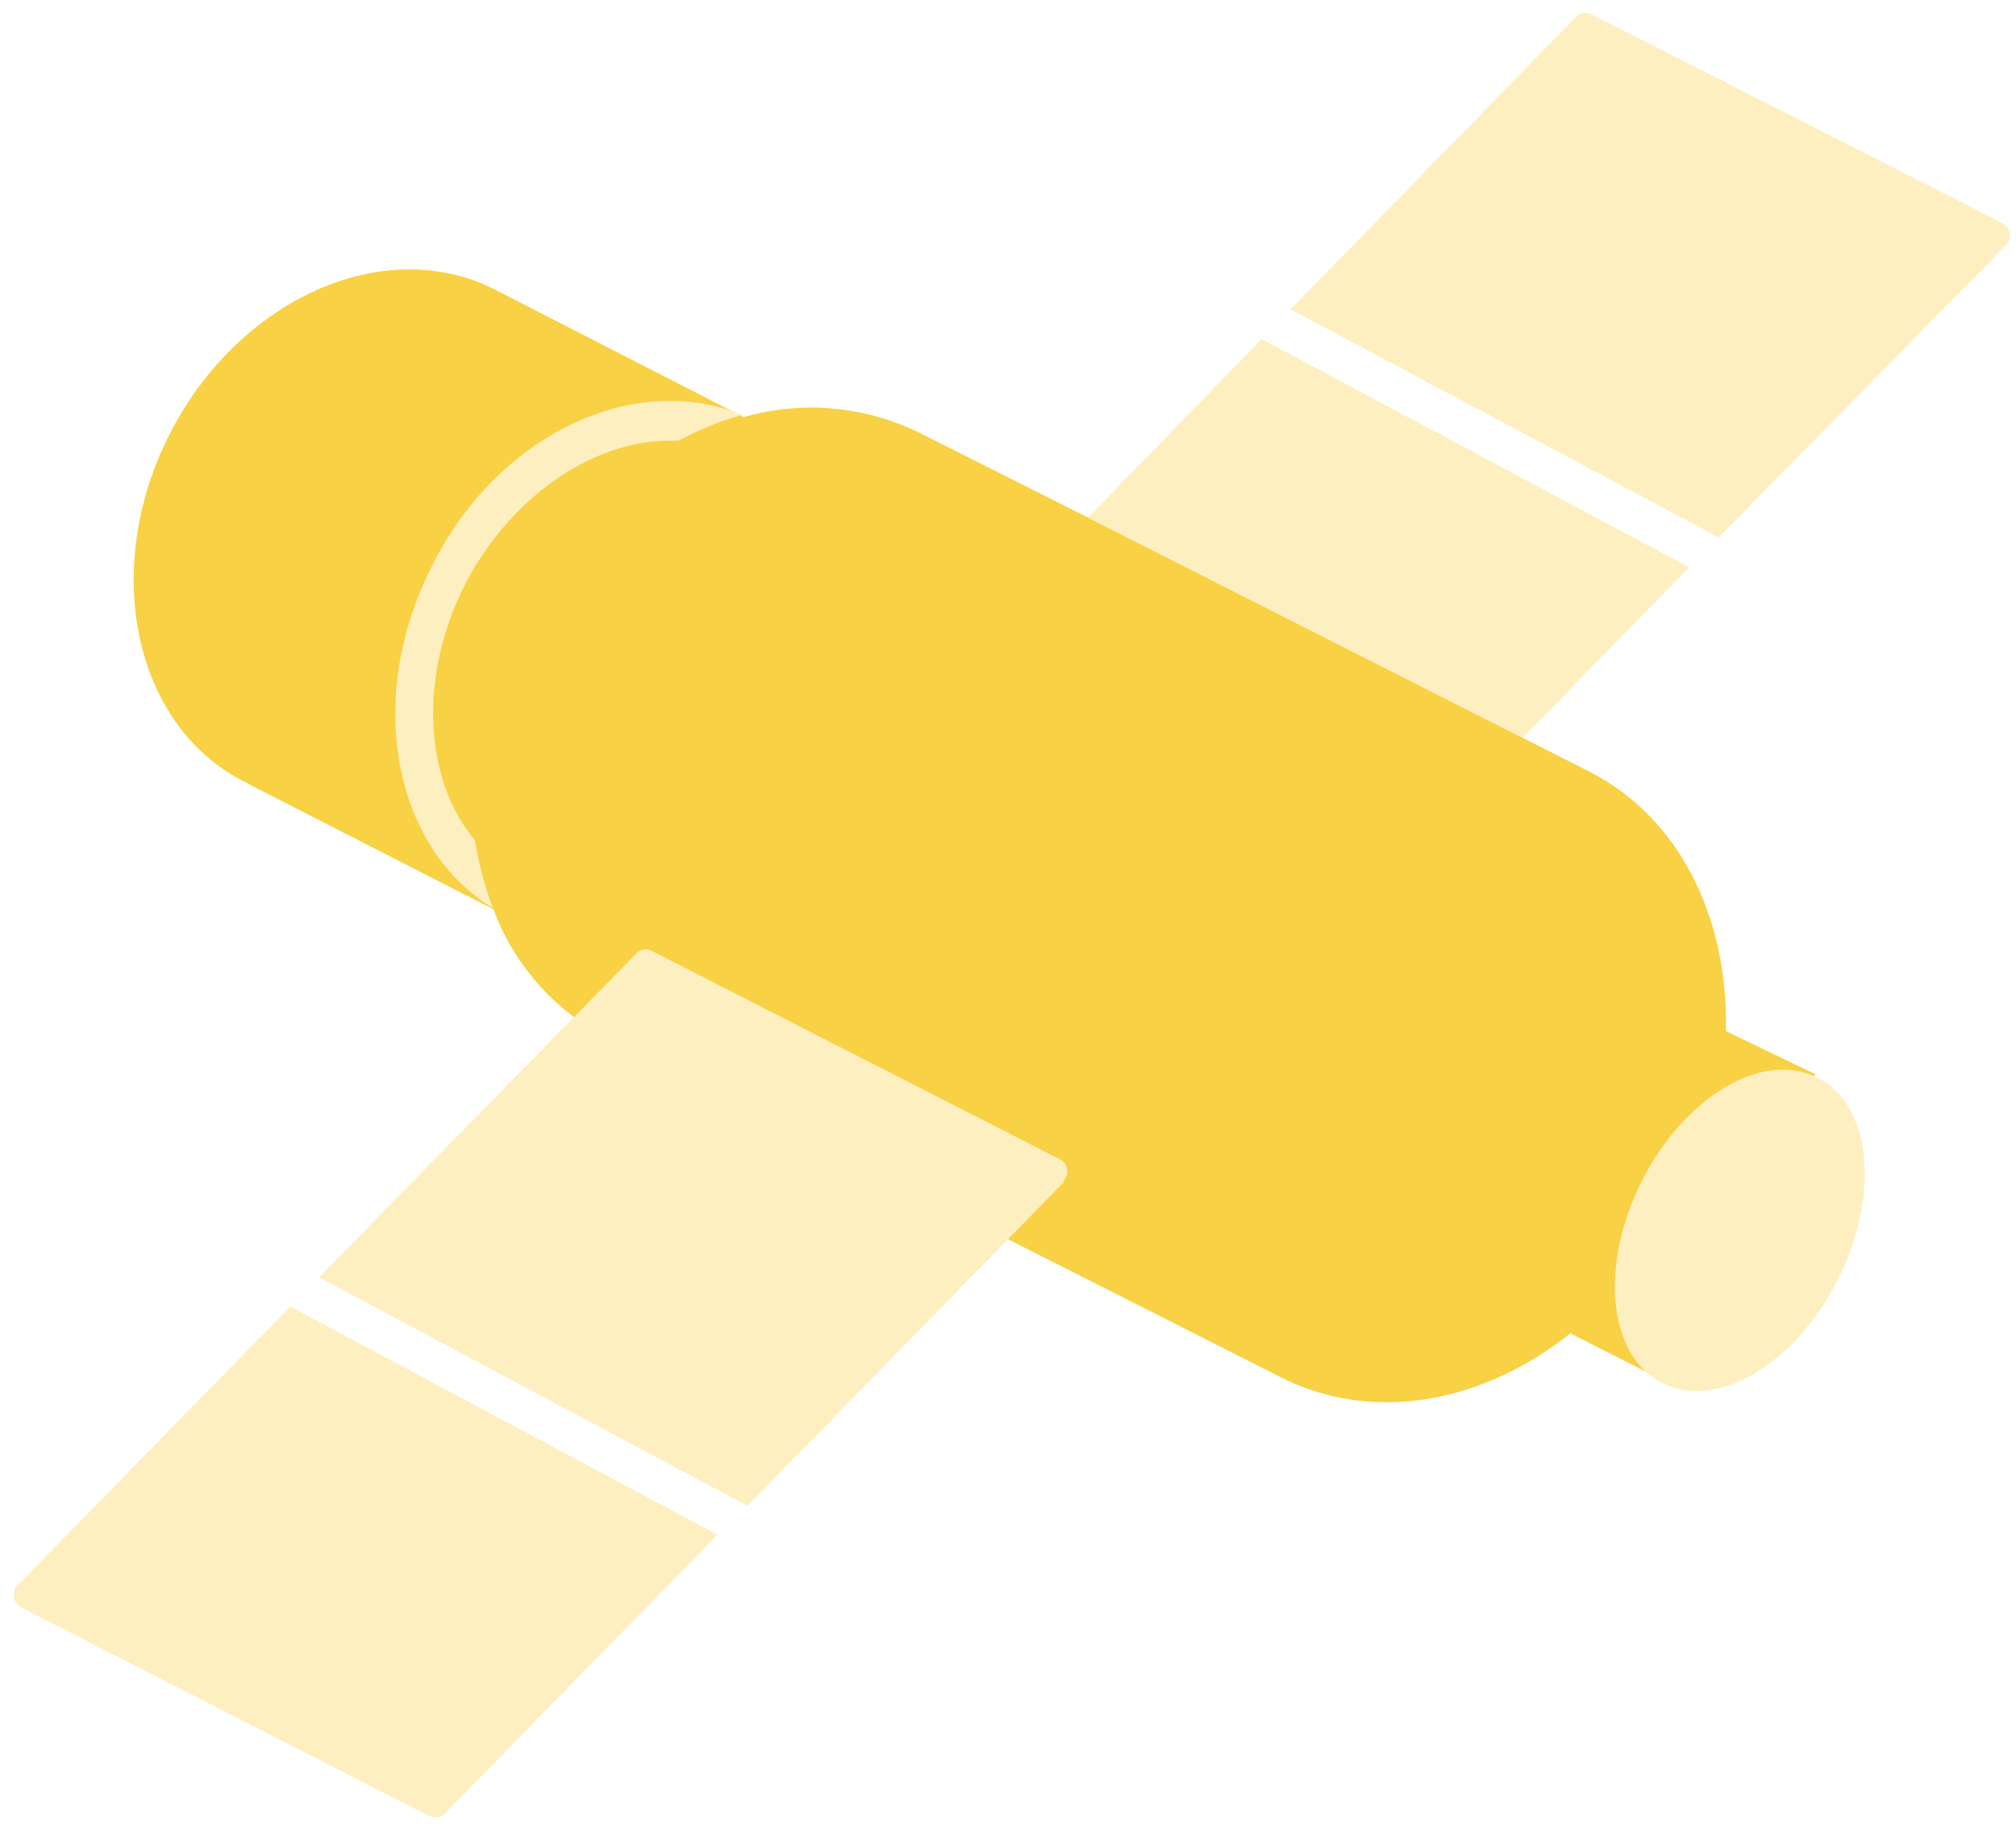
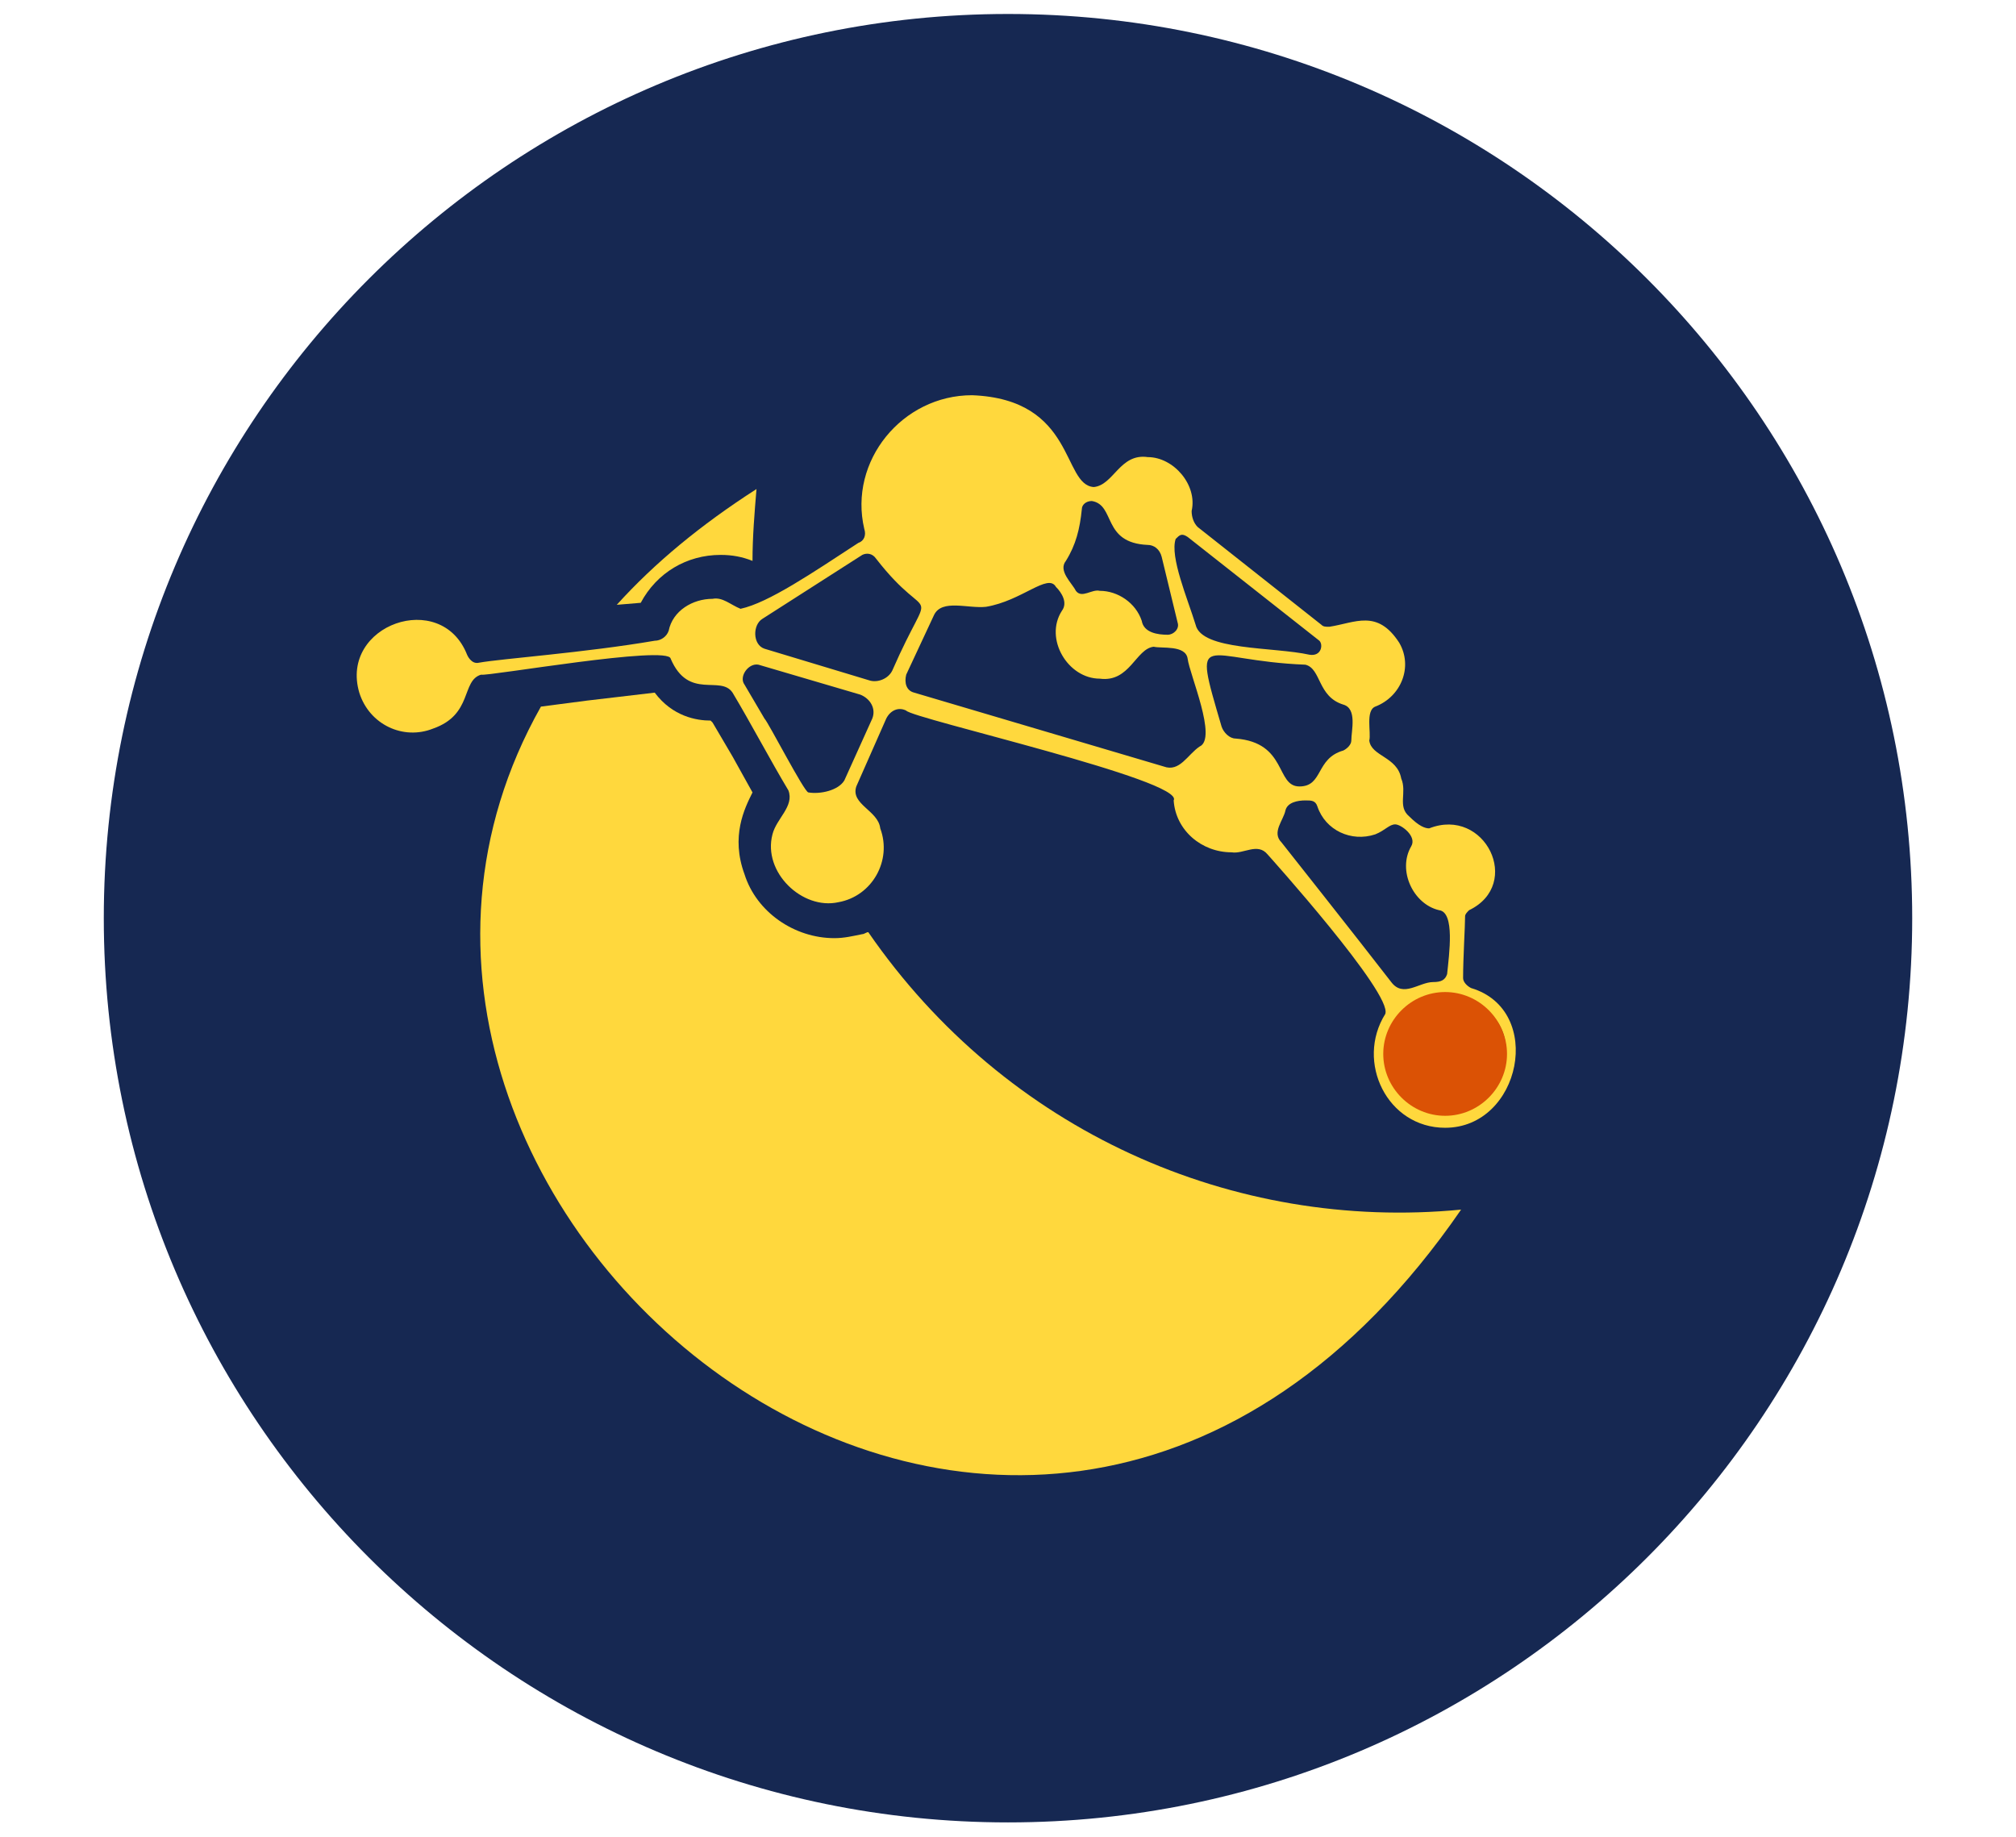
- <svg xmlns="http://www.w3.org/2000/svg" width="101" height="92">
-   <path fill="#F8D144" d="M8.494 21.754c3.39-6.65 10.486-9.942 15.99-7.397l.283.137 12.487 6.4a12.293 12.293 0 0 1 8.344.57l.391.18 8.518 4.284 25.118 12.728c4.488 2.291 6.878 7.2 6.843 12.677l-.006.322 4.488 2.161-7.744 15.281L78.67 66.8c-4.273 3.41-9.652 4.485-14.18 2.355l-.339-.166L30.66 52.05a.181.181 0 0 1-.146 0 11.942 11.942 0 0 1-5.653-6.133l-.142-.365-12.28-6.279a.325.325 0 0 0-.154-.102l-.04-.007c-5.542-2.795-7.2-10.647-3.75-17.41Z" />
-   <path fill="#FDEFBF" d="m14.544 65.456 21.403 11.433-13.624 13.926a.63.63 0 0 1-.738.182h-.06L1.065 80.53a.714.714 0 0 1-.23-1.062l13.709-14.013Zm17.953-17.88.099.033L53.09 58.075a.665.665 0 0 1 .34.843l-.05.1a.423.423 0 0 1-.084.134v.073l-15.85 16.212-21.464-11.445L31.857 47.79a.63.63 0 0 1 .64-.215Zm58.55 6.41c2.734 1.379 3.157 5.904 1.016 10.139-2.142 4.234-6.05 6.545-8.784 5.166-2.735-1.38-3.158-5.904-1.017-10.14 2.142-4.222 6.05-6.545 8.784-5.165ZM33.55 20.084a9.22 9.22 0 0 1 3.63.702c-1 .28-1.968.661-2.892 1.137l-.314.157h-.448c-3.944 0-8.034 2.952-10.224 7.187-2.347 4.646-2.056 9.788.496 12.837a17.39 17.39 0 0 0 .896 3.388c-5.021-3.049-6.413-10.538-3.061-17.12 2.54-5.142 7.332-8.288 11.917-8.288Zm29.655-3.098L84.622 28.42l-8.337 8.542-21.778-11.034 8.7-8.942ZM79.574.656l.1.033 20.604 10.466a.723.723 0 0 1 .35.943.508.508 0 0 1-.072.119L86.11 26.92 64.658 15.498 78.935.87a.63.63 0 0 1 .539-.23l.1.016Z" />
+ <svg xmlns="http://www.w3.org/2000/svg" xmlns:xlink="http://www.w3.org/1999/xlink" version="1.1" id="Layer_1" x="0px" y="0px" viewBox="0 0 101 92" style="enable-background:new 0 0 101 92;" xml:space="preserve">
+   <style type="text/css">
+ 	.st0{clip-path:url(#SVGID_00000069364485063358535890000017081643321082400172_);}
+ 	.st1{clip-path:url(#SVGID_00000134251416056256205410000005623559492979138989_);fill:#162852;}
+ 	.st2{clip-path:url(#SVGID_00000134251416056256205410000005623559492979138989_);fill:#FFD83D;}
+ 	.st3{clip-path:url(#SVGID_00000134251416056256205410000005623559492979138989_);fill:#DB5205;}
+ </style>
+   <g id="TR_Logo_00000077297177058964055030000005581783326083726757_">
+     <g>
+       <defs>
+         <rect id="SVGID_1_" x="5.2" y="0.7" width="90.7" height="90.7" />
+       </defs>
+       <clipPath id="SVGID_00000066509190461326016710000012272614417783324838_">
+         <use xlink:href="#SVGID_1_" style="overflow:visible;" />
+       </clipPath>
+       <g style="clip-path:url(#SVGID_00000066509190461326016710000012272614417783324838_);">
+         <defs>
+           <rect id="SVGID_00000142892889667586870730000014172322924207694212_" x="5.2" y="0.7" width="90.7" height="90.7" />
+         </defs>
+         <clipPath id="SVGID_00000046308558763950171200000013197975437234429115_">
+           <use xlink:href="#SVGID_00000142892889667586870730000014172322924207694212_" style="overflow:visible;" />
+         </clipPath>
+         <path style="clip-path:url(#SVGID_00000046308558763950171200000013197975437234429115_);fill:#162852;" d="M95.8,46     c0,25-20.3,45.3-45.3,45.3S5.2,71,5.2,46S25.5,0.7,50.5,0.7S95.8,21,95.8,46" />
+         <path style="clip-path:url(#SVGID_00000046308558763950171200000013197975437234429115_);fill:#FFD83D;" d="M36.1,27.8     c0.6,0,1.1,0.1,1.6,0.3c0,0,0,0,0,0c0-1.2,0.1-2.4,0.2-3.6c-2.8,1.8-5.1,3.7-7,5.8l1.2-0.1C32.9,28.7,34.4,27.8,36.1,27.8" />
+         <path style="clip-path:url(#SVGID_00000046308558763950171200000013197975437234429115_);fill:#FFD83D;" d="M43.5,46.7     c-0.1,0-0.2,0.1-0.3,0.1c-0.5,0.1-0.9,0.2-1.4,0.2c-2,0-3.9-1.3-4.5-3.2c-0.7-1.9,0-3.3,0.4-4.1l-1-1.8l-1-1.7l-0.1-0.1     c-0.7,0-1.9-0.2-2.8-1.4l-3.4,0.4l-2.3,0.3c-14.1,25,24.2,57,46.1,25.2C61.8,61.7,50.4,56.7,43.5,46.7" />
+         <path style="clip-path:url(#SVGID_00000046308558763950171200000013197975437234429115_);fill:#FFD83D;" d="M73.7,49.5     c-0.2-0.1-0.4-0.3-0.4-0.5c0-1,0.1-2.6,0.1-3.1c0-0.1,0.1-0.2,0.2-0.3c2.7-1.3,0.8-5.2-2-4.1c-0.2,0-0.5-0.1-1-0.6     c-0.6-0.5-0.1-1.2-0.4-1.9c-0.2-1.1-1.5-1.1-1.6-1.9c0.1-0.4-0.2-1.5,0.3-1.7c1.3-0.5,1.9-2,1.2-3.2c-1.1-1.7-2.2-1-3.5-0.8     c-0.2,0-0.3,0-0.4-0.1c0,0-6.2-4.9-6.2-4.9c-0.2-0.2-0.3-0.5-0.3-0.8c0.3-1.3-0.9-2.7-2.2-2.7c-1.4-0.2-1.7,1.4-2.7,1.5     c-1.6-0.1-0.9-4.4-6.1-4.6c-3.5,0-6.2,3.3-5.4,6.7c0.1,0.3,0,0.6-0.3,0.7c-2.3,1.5-4.5,3-5.9,3.3c-0.5-0.2-0.9-0.6-1.4-0.5     c-1,0-2,0.6-2.2,1.6c-0.1,0.3-0.4,0.5-0.7,0.5c-3.5,0.6-7.7,0.9-8.8,1.1c-0.4,0.1-0.6-0.4-0.6-0.4c-1.3-3.3-6.4-1.5-5.4,1.9     c0.5,1.6,2.2,2.4,3.7,1.8c2-0.7,1.4-2.4,2.4-2.7c0.3,0.1,9.4-1.5,9.5-0.8c0.9,2.1,2.5,0.8,3.1,1.7c0.9,1.5,1.9,3.4,2.8,4.9     c0.3,0.8-0.6,1.4-0.8,2.2c-0.5,1.9,1.5,3.8,3.3,3.4c1.7-0.3,2.7-2.1,2.1-3.7c-0.1-0.9-1.5-1.2-1.2-2.1c0,0,1.5-3.4,1.5-3.4     c0.2-0.4,0.6-0.6,1-0.4c0.3,0.4,14,3.5,13.4,4.5c0.1,1.5,1.4,2.6,2.9,2.6c0.6,0.1,1.3-0.5,1.8,0.1c0,0,6.3,7,5.9,8     c-1.5,2.4,0.1,5.7,3,5.7C76.2,56.5,77.4,50.6,73.7,49.5 M58.9,27c0.2-0.2,0.3-0.3,0.6-0.1l6.6,5.2c0.2,0.2,0.1,0.8-0.5,0.7     c-1.8-0.4-5.4-0.2-5.7-1.5C59.5,30,58.6,27.9,58.9,27 M53.4,28.1c0.5-0.8,0.7-1.6,0.8-2.6c0-0.2,0.2-0.4,0.5-0.4     c1.2,0.2,0.5,2.1,2.8,2.2c0.3,0,0.6,0.2,0.7,0.6l0.8,3.3c0.1,0.3-0.2,0.6-0.5,0.6c-0.5,0-1.2-0.1-1.3-0.7     c-0.3-0.9-1.2-1.5-2.1-1.5c-0.4-0.1-0.9,0.4-1.2,0C53.7,29.2,53,28.6,53.4,28.1 M43.7,36l-1.4,3.1c-0.3,0.5-1.2,0.7-1.8,0.6     c-0.2,0-2-3.5-2.2-3.7l-1-1.7c-0.3-0.4,0.2-1.1,0.7-1c0,0,5.1,1.5,5.1,1.5C43.6,35,43.9,35.5,43.7,36 M44.7,33.6     c-0.2,0.4-0.7,0.6-1.1,0.5l-5.3-1.6c-0.6-0.2-0.6-1.2-0.1-1.5l5-3.2c0.2-0.1,0.5-0.1,0.7,0.2C46.7,31.6,46.8,28.8,44.7,33.6      M60.1,37.4c-0.6,0.4-1,1.3-1.8,1c0,0-12.5-3.7-12.5-3.7c-0.4-0.1-0.5-0.5-0.4-0.9l1.4-3c0.4-0.8,1.7-0.3,2.6-0.4     c1.8-0.3,3.1-1.7,3.5-1c0.3,0.3,0.6,0.8,0.3,1.2c-0.9,1.4,0.3,3.4,1.9,3.4c1.5,0.2,1.8-1.5,2.7-1.6c0.4,0.1,1.6-0.1,1.7,0.6     C59.6,33.8,61,37,60.1,37.4 M61.9,37c-0.3,0-0.6-0.3-0.7-0.6c-1.5-5.1-1-3.3,4.2-3.1c0.8,0.2,0.6,1.6,1.9,2     c0.7,0.2,0.4,1.3,0.4,1.8c0,0.2-0.2,0.4-0.4,0.5c-1.4,0.4-1,1.8-2.2,1.8C63.9,39.4,64.5,37.2,61.9,37 M64.2,42.2     c-0.5-0.5,0.1-1.1,0.2-1.6c0.1-0.4,0.6-0.5,1-0.5c0.3,0,0.5,0,0.6,0.3c0.4,1.2,1.7,1.8,2.9,1.4c0.5-0.2,0.7-0.5,1-0.5     c0.3,0,1.1,0.6,0.8,1.1c-0.7,1.2,0.1,2.9,1.4,3.2c0.8,0.1,0.5,2.2,0.4,3.2c-0.1,0.3-0.3,0.4-0.7,0.4c-0.7,0-1.5,0.8-2.1,0     C68,47,64.2,42.2,64.2,42.2 M74.8,54.6c-1.5,2.1-5.1,1.1-5.3-1.5C69.4,47.5,77.8,49.8,74.8,54.6" />
+         <path style="clip-path:url(#SVGID_00000046308558763950171200000013197975437234429115_);fill:#DB5205;" d="M75.5,52.8     c0,1.7-1.4,3.1-3.1,3.1c-1.7,0-3.1-1.4-3.1-3.1s1.4-3.1,3.1-3.1C74.1,49.7,75.5,51.1,75.5,52.8" />
+       </g>
+     </g>
+   </g>
</svg>
